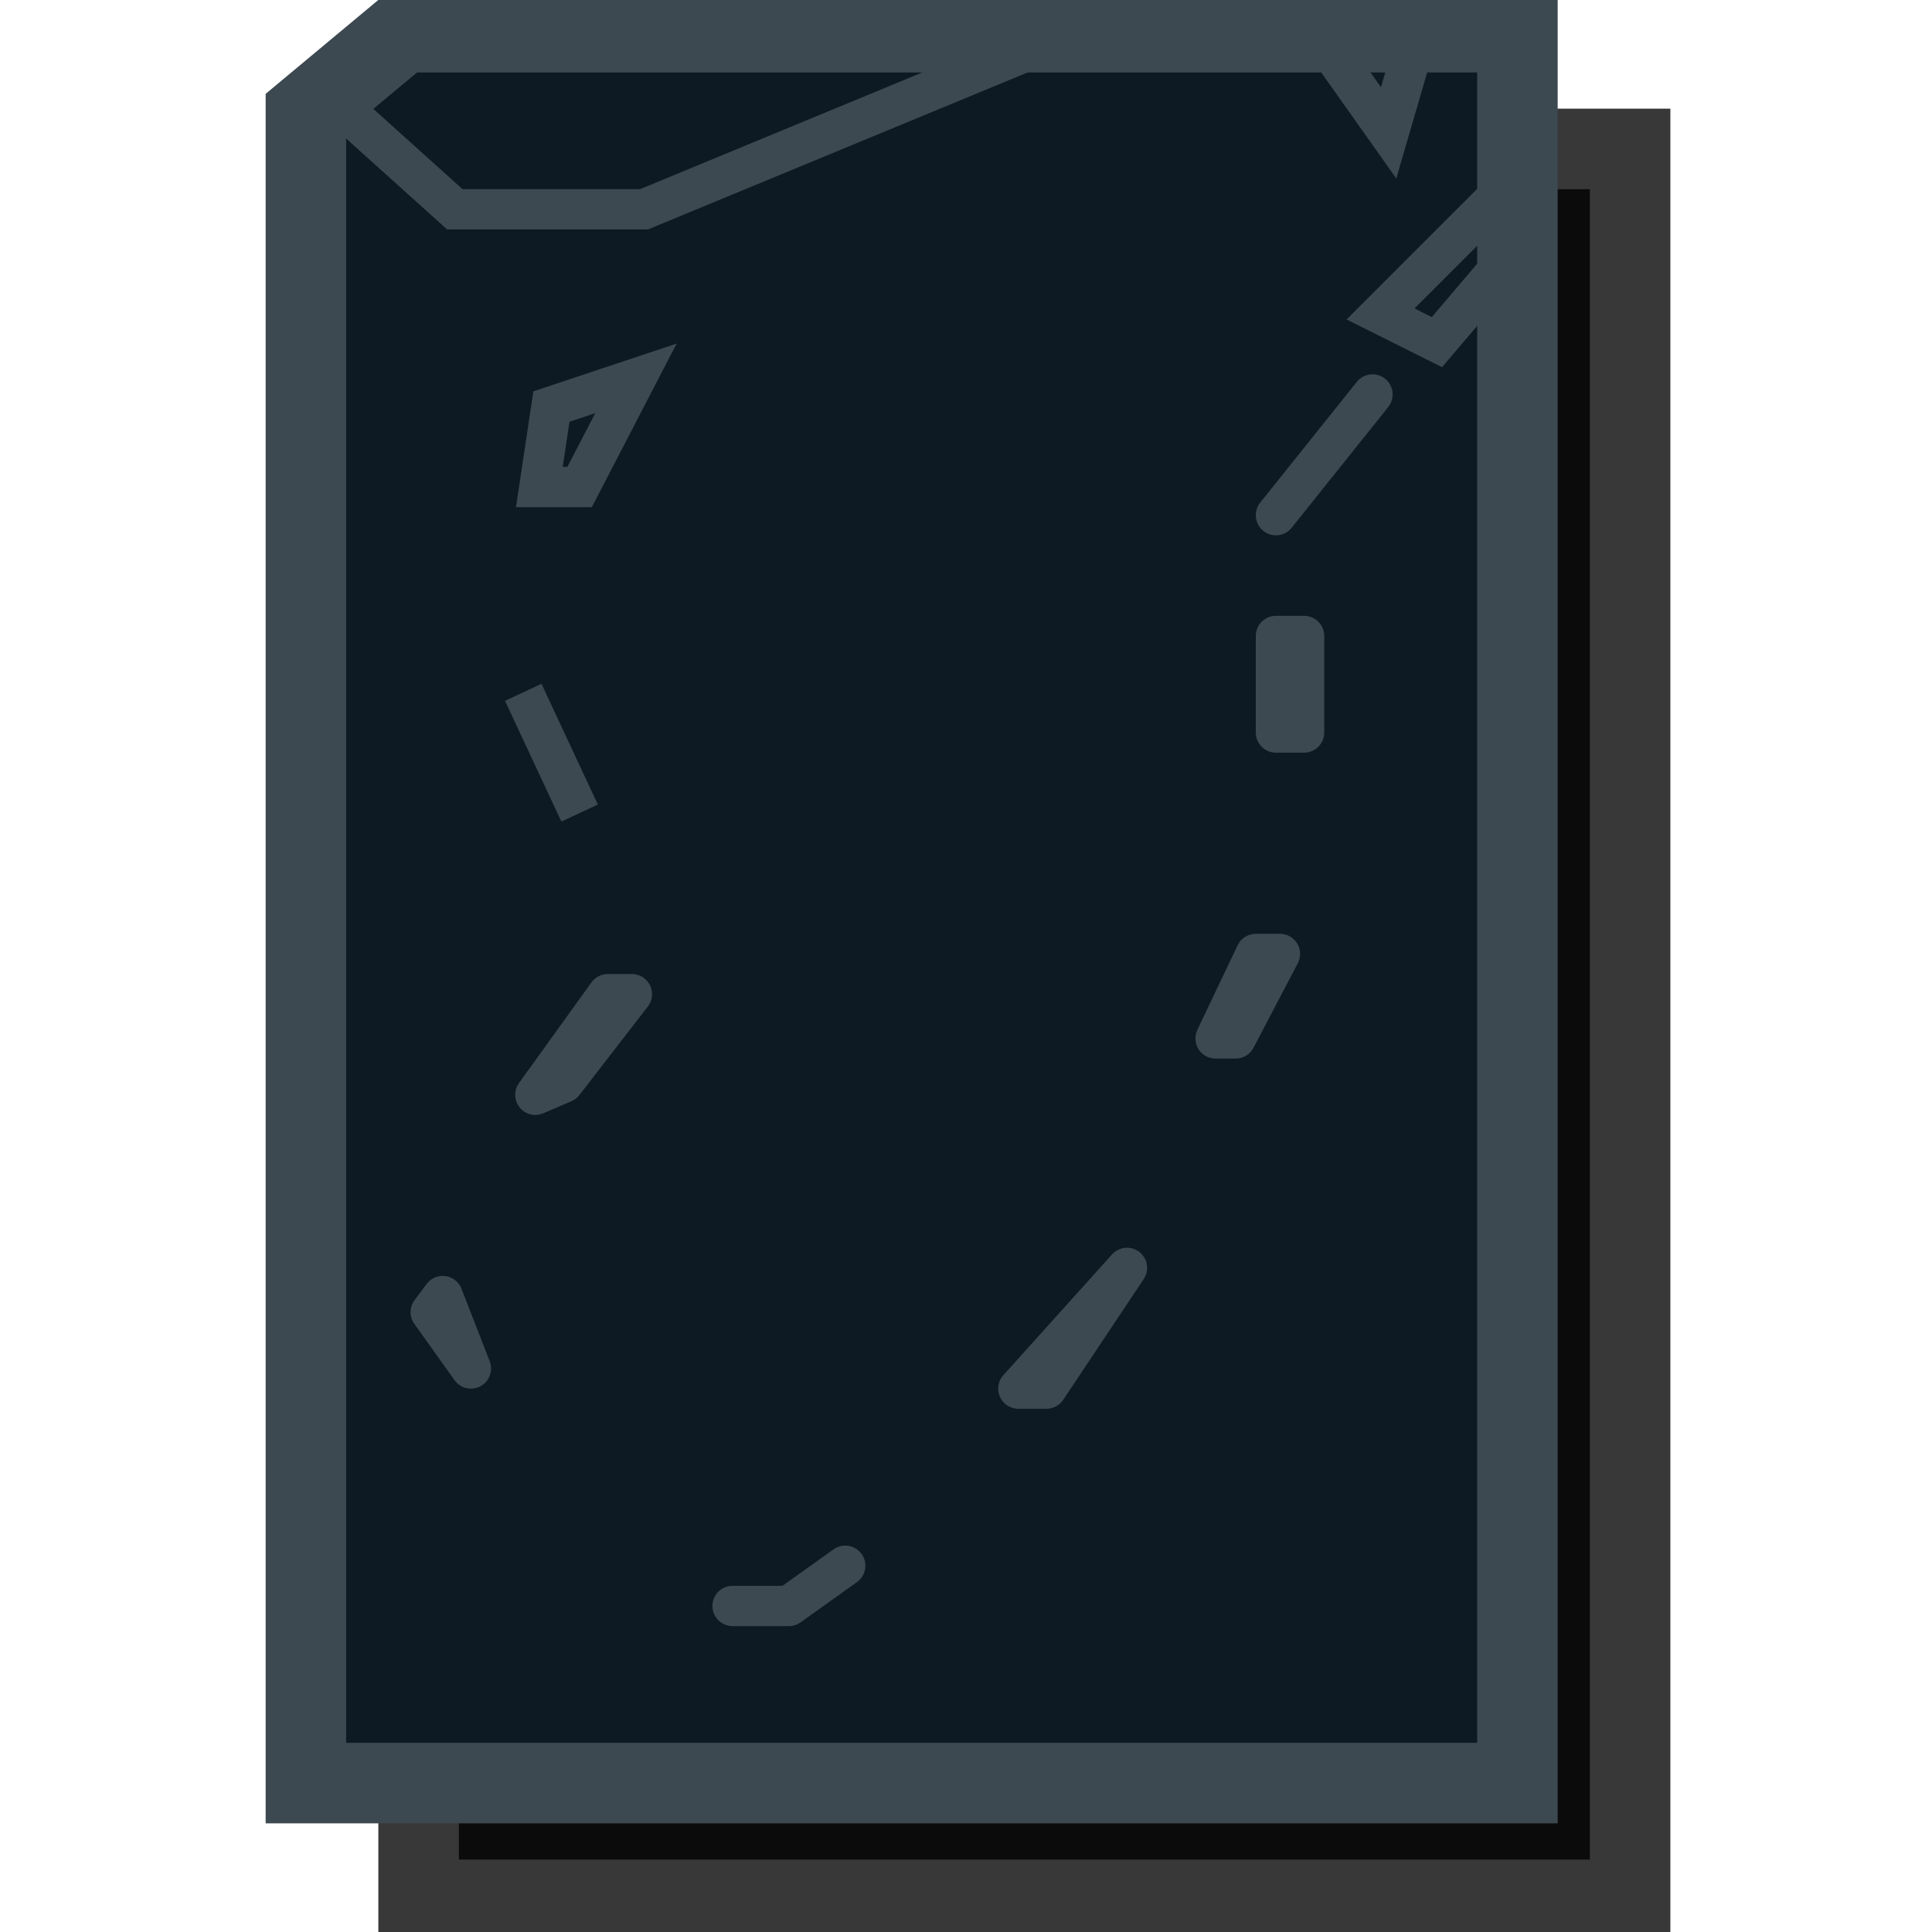
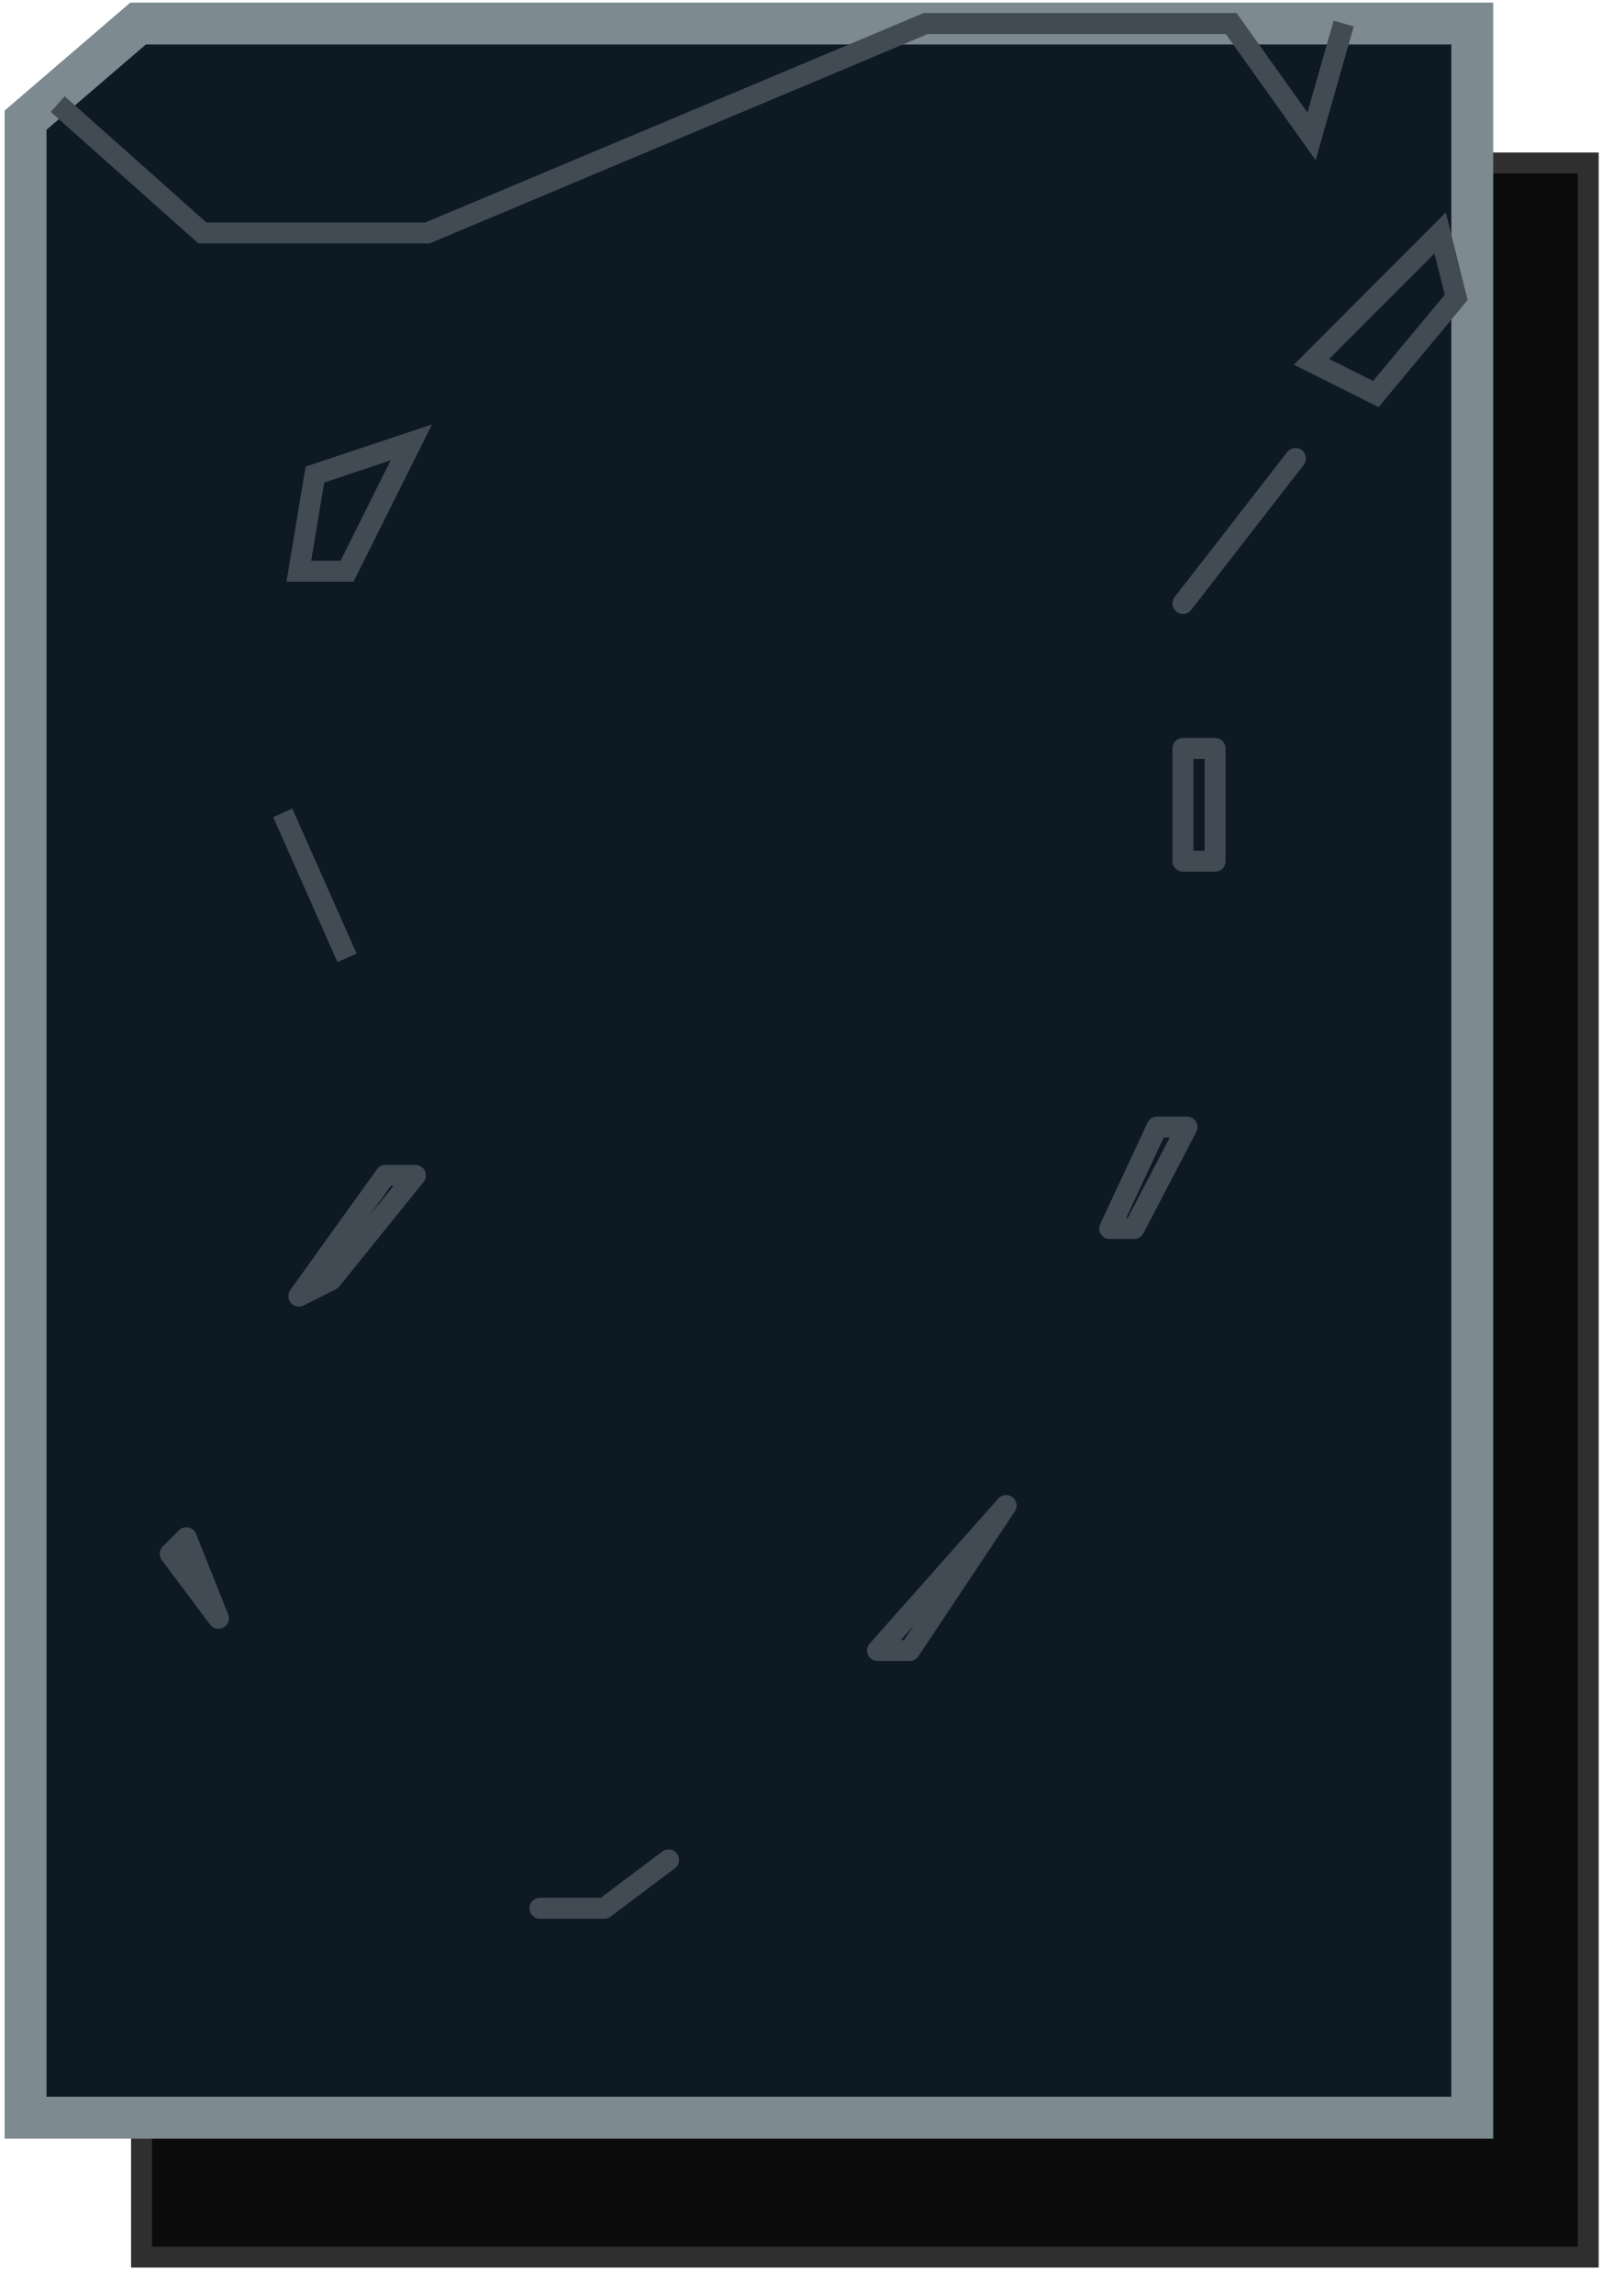
- <svg xmlns="http://www.w3.org/2000/svg" version="1.1" id="图层_1" x="0px" y="0px" viewBox="0 0 48 48" enable-background="new 0 0 48 48" xml:space="preserve">
-   <path fill="#0B0B0B" stroke="#383838" stroke-width="2" d="M10.4,5.7l2.4-2h27.7v43.5H10.4V5.7z" />
-   <path fill="#0D1A23" stroke="#3D4951" stroke-width="2" d="M7.6,2.8l2.4-2h27.7v43.5H7.6V2.8z" />
-   <path fill="none" stroke="#3D4951" d="M8.3,2.5l3,2.7H16l10.4-4.3h6.4l1.7,2.4l0.7-2.4" />
-   <path fill="none" stroke="#3D4951" d="M13.7,10.1l-0.3,2h1l1.4-2.7L13.7,10.1z" />
-   <path fill="none" stroke="#3D4951" d="M13,17.2l1.4,3" />
-   <path fill="none" stroke="#3D4951" d="M37,5.1l-2.7,2.7l1.4,0.7l1.7-2L37,5.1z" />
-   <path fill="none" stroke="#3D4951" stroke-linecap="round" d="M34.1,9.8l-2.4,3" />
-   <path fill="none" stroke="#3D4951" stroke-linecap="round" stroke-linejoin="round" d="M31.7,15.8h0.7v2.4h-0.7V15.8z" />
-   <path fill="none" stroke="#3D4951" stroke-linecap="round" stroke-linejoin="round" d="M31.2,23.7h0.6l-1.1,2.1h-0.5L31.2,23.7z" />
-   <path fill="none" stroke="#3D4951" stroke-linecap="round" stroke-linejoin="round" d="M15.1,24.7h0.6L14,26.9l-0.7,0.3L15.1,24.7z" />
-   <path fill="none" stroke="#3D4951" stroke-linecap="round" stroke-linejoin="round" d="M21,38.9l-1.4,1h-1.4" />
-   <path fill="none" stroke="#3D4951" stroke-linecap="round" stroke-linejoin="round" d="M28,31.5l-2.7,3H26L28,31.5z" />
-   <path fill="none" stroke="#3D4951" stroke-linecap="round" stroke-linejoin="round" d="M10.7,32.6l1,1.4L11,32.2L10.7,32.6z" />
+ <svg xmlns="http://www.w3.org/2000/svg" width="77.5px" height="109.5px">
+   <path fill-rule="evenodd" stroke="rgb(47, 47, 47)" stroke-width="1px" stroke-linecap="butt" stroke-linejoin="miter" fill="rgb(11, 11, 11)" d="M6.756,12.392 C6.756,12.392 12.127,7.779 12.127,7.779 C12.127,7.779 75.819,7.779 75.819,7.779 C75.819,7.779 75.819,107.739 75.819,107.739 C75.819,107.739 6.756,107.739 6.756,107.739 C6.756,107.739 6.756,12.392 6.756,12.392 Z" />
+   <path fill-rule="evenodd" stroke="rgb(125, 138, 146)" stroke-width="2px" stroke-linecap="butt" stroke-linejoin="miter" fill="rgb(13, 26, 35)" d="M1.220,5.737 C1.220,5.737 6.592,1.123 6.592,1.123 C6.592,1.123 70.283,1.123 70.283,1.123 C70.283,1.123 70.283,101.084 70.283,101.084 C70.283,101.084 1.220,101.084 1.220,101.084 C1.220,101.084 1.220,5.737 1.220,5.737 Z" />
+   <path fill-rule="evenodd" stroke="rgb(66, 75, 84)" stroke-width="1px" stroke-linecap="butt" stroke-linejoin="miter" fill="none" d="M2.755,4.968 C2.755,4.968 9.661,11.119 9.661,11.119 C9.661,11.119 20.404,11.119 20.404,11.119 C20.404,11.119 44.193,1.123 44.193,1.123 C44.193,1.123 58.773,1.123 58.773,1.123 C58.773,1.123 62.610,6.506 62.610,6.506 C62.610,6.506 64.145,1.123 64.145,1.123 " />
+   <path fill-rule="evenodd" stroke="rgb(66, 75, 84)" stroke-width="1px" stroke-linecap="butt" stroke-linejoin="miter" fill="none" d="M15.033,22.653 C15.033,22.653 14.265,27.267 14.265,27.267 C14.265,27.267 16.567,27.267 16.567,27.267 C16.567,27.267 19.637,21.115 19.637,21.115 C19.637,21.115 15.033,22.653 15.033,22.653 Z" />
+   <path fill-rule="evenodd" stroke="rgb(66, 75, 84)" stroke-width="1px" stroke-linecap="butt" stroke-linejoin="miter" fill="none" d="M13.498,38.801 C13.498,38.801 16.567,45.721 16.567,45.721 " />
+   <path fill-rule="evenodd" stroke="rgb(66, 75, 84)" stroke-width="1px" stroke-linecap="butt" stroke-linejoin="miter" fill="none" d="M68.749,11.119 C68.749,11.119 62.610,17.271 62.610,17.271 C62.610,17.271 65.679,18.809 65.679,18.809 C65.679,18.809 69.516,14.195 69.516,14.195 C69.516,14.195 68.749,11.119 68.749,11.119 Z" />
+   <path fill-rule="evenodd" stroke="rgb(66, 75, 84)" stroke-width="1px" stroke-linecap="round" stroke-linejoin="miter" fill="none" d="M61.842,21.884 C61.842,21.884 56.471,28.805 56.471,28.805 " />
+   <path fill-rule="evenodd" stroke="rgb(66, 75, 84)" stroke-width="1px" stroke-linecap="round" stroke-linejoin="round" fill="none" d="M56.471,35.725 C56.471,35.725 58.005,35.725 58.005,35.725 C58.005,35.725 58.005,41.107 58.005,41.107 C58.005,41.107 56.471,41.107 56.471,41.107 C56.471,41.107 56.471,35.725 56.471,35.725 Z" />
+   <path fill-rule="evenodd" stroke="rgb(66, 75, 84)" stroke-width="1px" stroke-linecap="round" stroke-linejoin="round" fill="none" d="M55.234,53.800 C55.234,53.800 56.666,53.800 56.666,53.800 C56.666,53.800 54.136,58.642 54.136,58.642 C54.136,58.642 52.975,58.642 52.975,58.642 C52.975,58.642 55.234,53.800 55.234,53.800 Z" />
+   <path fill-rule="evenodd" stroke="rgb(66, 75, 84)" stroke-width="1px" stroke-linecap="round" stroke-linejoin="round" fill="none" d="M18.400,56.106 C18.400,56.106 19.833,56.106 19.833,56.106 C19.833,56.106 15.800,61.099 15.800,61.099 C15.800,61.099 14.265,61.868 14.265,61.868 C14.265,61.868 18.400,56.106 18.400,56.106 Z" />
+   <path fill-rule="evenodd" stroke="rgb(66, 75, 84)" stroke-width="1px" stroke-linecap="round" stroke-linejoin="round" fill="none" d="M31.915,88.781 C31.915,88.781 28.845,91.088 28.845,91.088 C28.845,91.088 25.776,91.088 25.776,91.088 " />
+   <path fill-rule="evenodd" stroke="rgb(66, 75, 84)" stroke-width="1px" stroke-linecap="round" stroke-linejoin="round" fill="none" d="M48.030,71.864 C48.030,71.864 41.891,78.785 41.891,78.785 C41.891,78.785 43.425,78.785 43.425,78.785 C43.425,78.785 48.030,71.864 48.030,71.864 Z" />
+   <path fill-rule="evenodd" stroke="rgb(66, 75, 84)" stroke-width="1px" stroke-linecap="round" stroke-linejoin="round" fill="none" d="M8.126,74.171 C8.126,74.171 10.429,77.247 10.429,77.247 C10.429,77.247 8.894,73.402 8.894,73.402 C8.894,73.402 8.126,74.171 8.126,74.171 Z" />
</svg>
